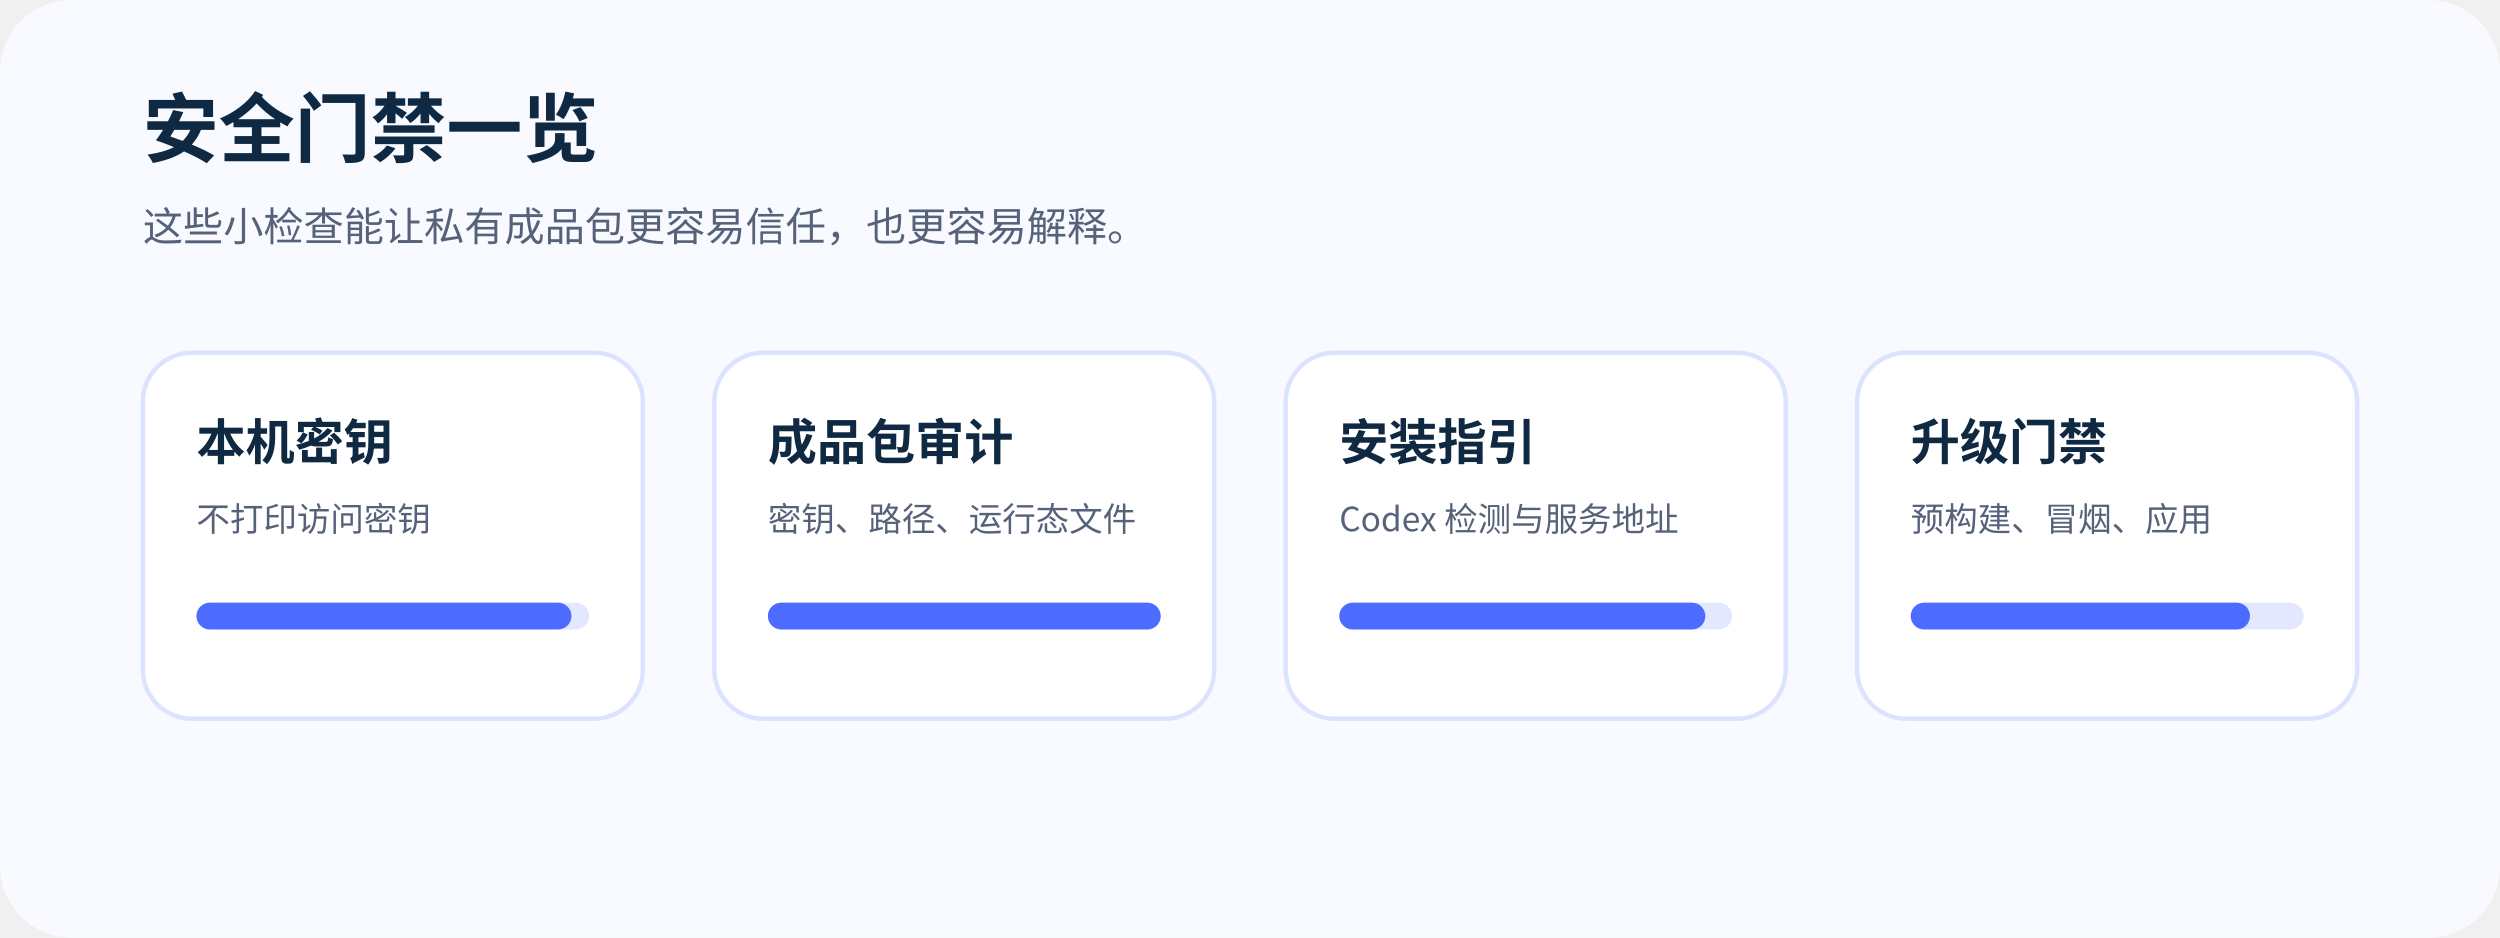
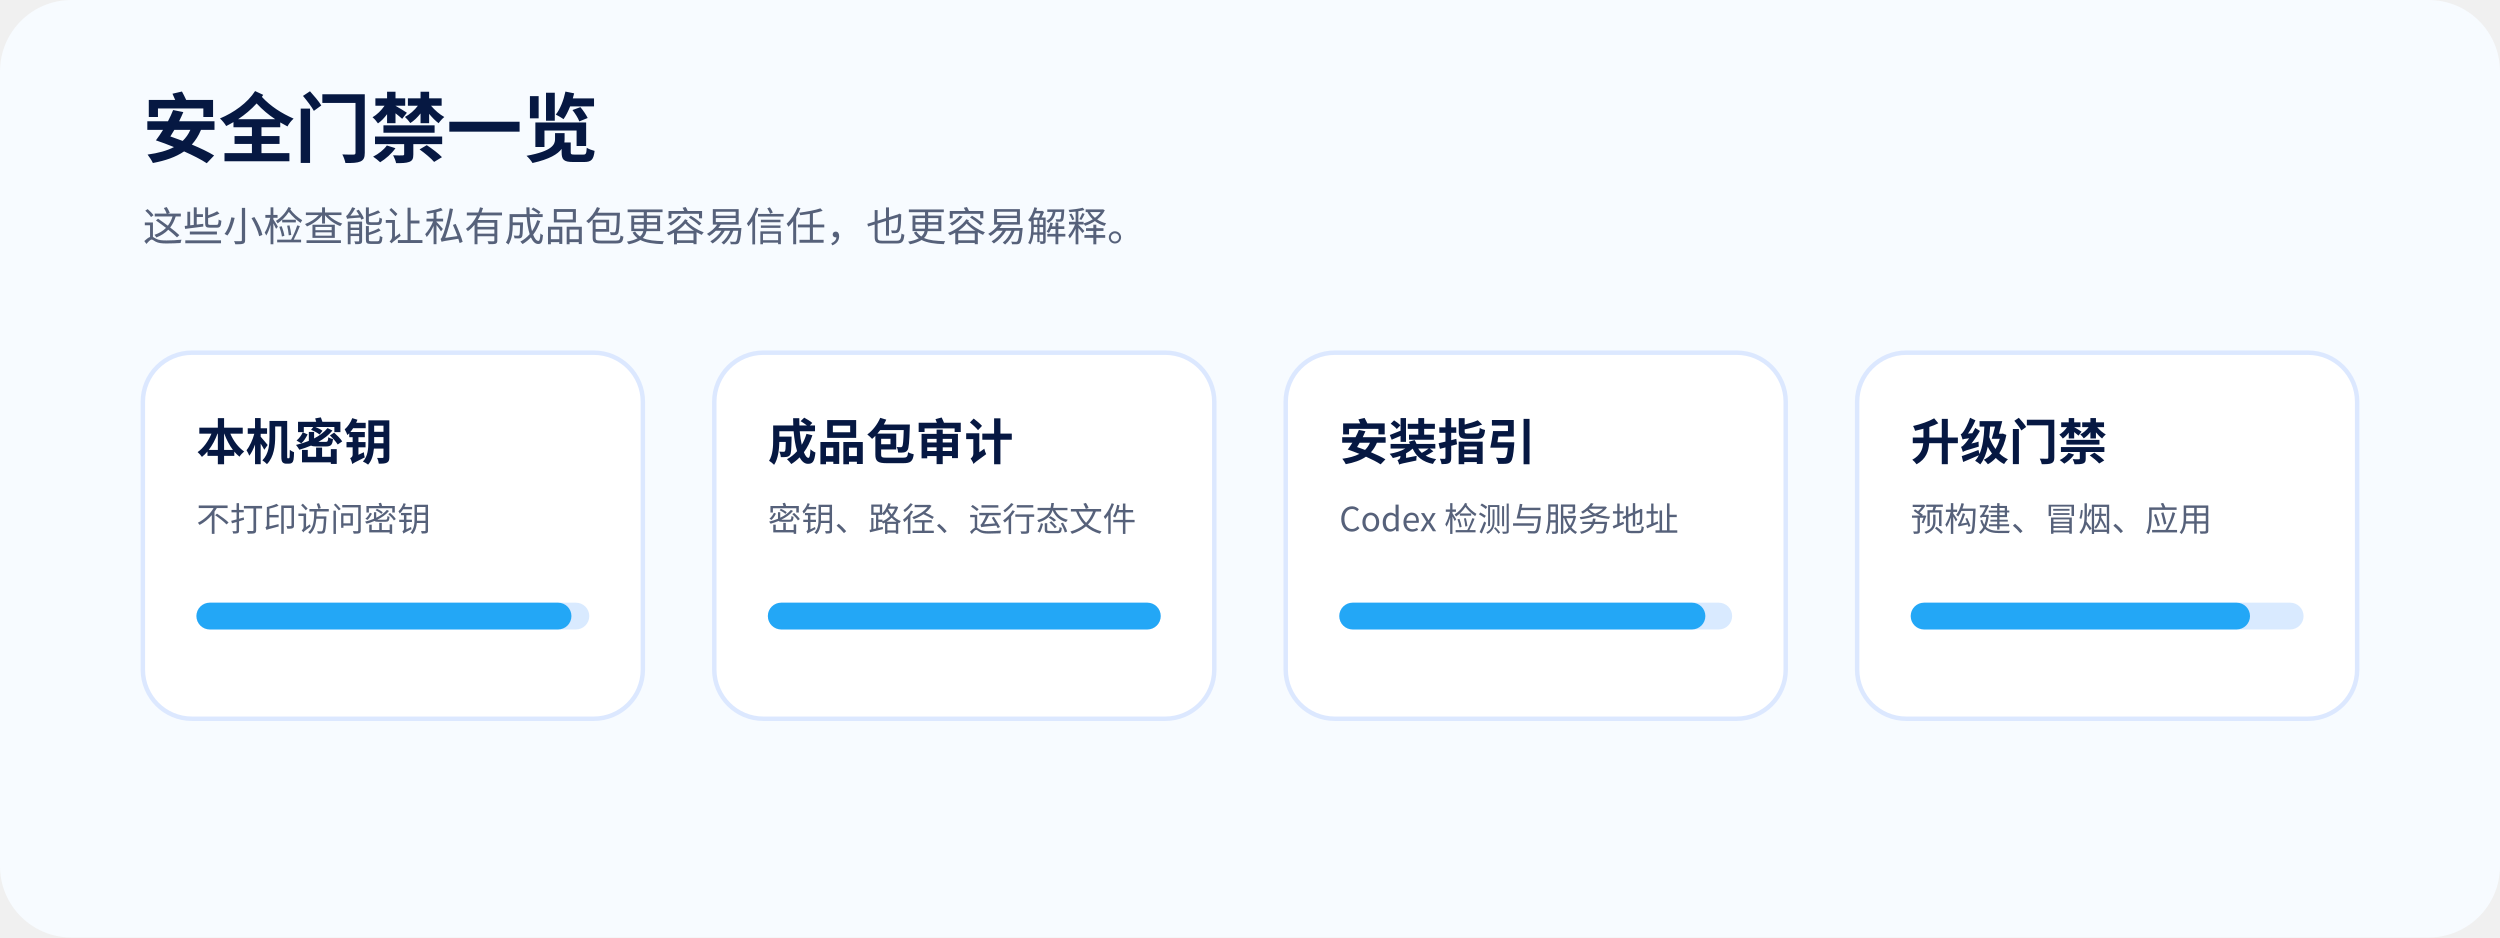
<svg xmlns="http://www.w3.org/2000/svg" width="1120" height="420" viewBox="0 0 1120 420" role="img" aria-labelledby="title desc">
  <defs>
    <style>
-       .bg{fill:#f8faff}
-       .card{fill:#fff;stroke:#dbe3ff;stroke-width:2}
-       .txt{font-family:'PingFang SC','Hiragino Sans GB','Noto Sans CJK SC','Microsoft YaHei',Inter,ui-sans-serif,system-ui,-apple-system,BlinkMacSystemFont,'Segoe UI',sans-serif;fill:#0f2942}
+       .bg{fill:#f7fbff}
+       .card{fill:#fff;stroke:#dce8ff;stroke-width:2}
+       .txt{font-family:'PingFang SC','Hiragino Sans GB','Noto Sans CJK SC','Microsoft YaHei',Inter,ui-sans-serif,system-ui,-apple-system,BlinkMacSystemFont,'Segoe UI',sans-serif;fill:#061842}
      .sub{fill:#56617a}
-       .bar{fill:#e3e8ff}
-       .fill{fill:#4D6BFE}
+       .bar{fill:#d9eaff}
+       .fill{fill:#23a7f6}
    </style>
  </defs>
  <rect class="bg" width="1120" height="420" rx="32" />
  <text class="txt" x="64" y="70" font-size="34" font-weight="760">安全门禁一览</text>
  <text class="txt sub" x="64" y="108" font-size="18">这些小检查能让私有成品包更容易信任，也更容易解释。</text>
  <g transform="translate(64 158)">
    <rect class="card" width="224" height="164" rx="22" />
    <text class="txt" x="24" y="48" font-size="22" font-weight="720">本机密钥</text>
    <text class="txt sub" x="24" y="80" font-size="15">不打印访问密钥</text>
    <rect class="bar" x="24" y="112" width="176" height="12" rx="6" />
    <rect class="fill" x="24" y="112" width="168" height="12" rx="6" />
  </g>
  <g transform="translate(320 158)">
    <rect class="card" width="224" height="164" rx="22" />
    <text class="txt" x="24" y="48" font-size="22" font-weight="720">成品包审计</text>
    <text class="txt sub" x="24" y="80" font-size="15">密钥、路径、运行态文件</text>
    <rect class="bar" x="24" y="112" width="176" height="12" rx="6" />
    <rect class="fill" x="24" y="112" width="176" height="12" rx="6" />
  </g>
  <g transform="translate(576 158)">
    <rect class="card" width="224" height="164" rx="22" />
    <text class="txt" x="24" y="48" font-size="22" font-weight="720">安装指引</text>
    <text class="txt sub" x="24" y="80" font-size="15">Codex 检测与服务地址</text>
    <rect class="bar" x="24" y="112" width="176" height="12" rx="6" />
    <rect class="fill" x="24" y="112" width="164" height="12" rx="6" />
  </g>
  <g transform="translate(832 158)">
    <rect class="card" width="224" height="164" rx="22" />
    <text class="txt" x="24" y="48" font-size="22" font-weight="720">升级门禁</text>
    <text class="txt sub" x="24" y="80" font-size="15">预构建、冒烟、应用</text>
    <rect class="bar" x="24" y="112" width="176" height="12" rx="6" />
    <rect class="fill" x="24" y="112" width="152" height="12" rx="6" />
  </g>
</svg>
